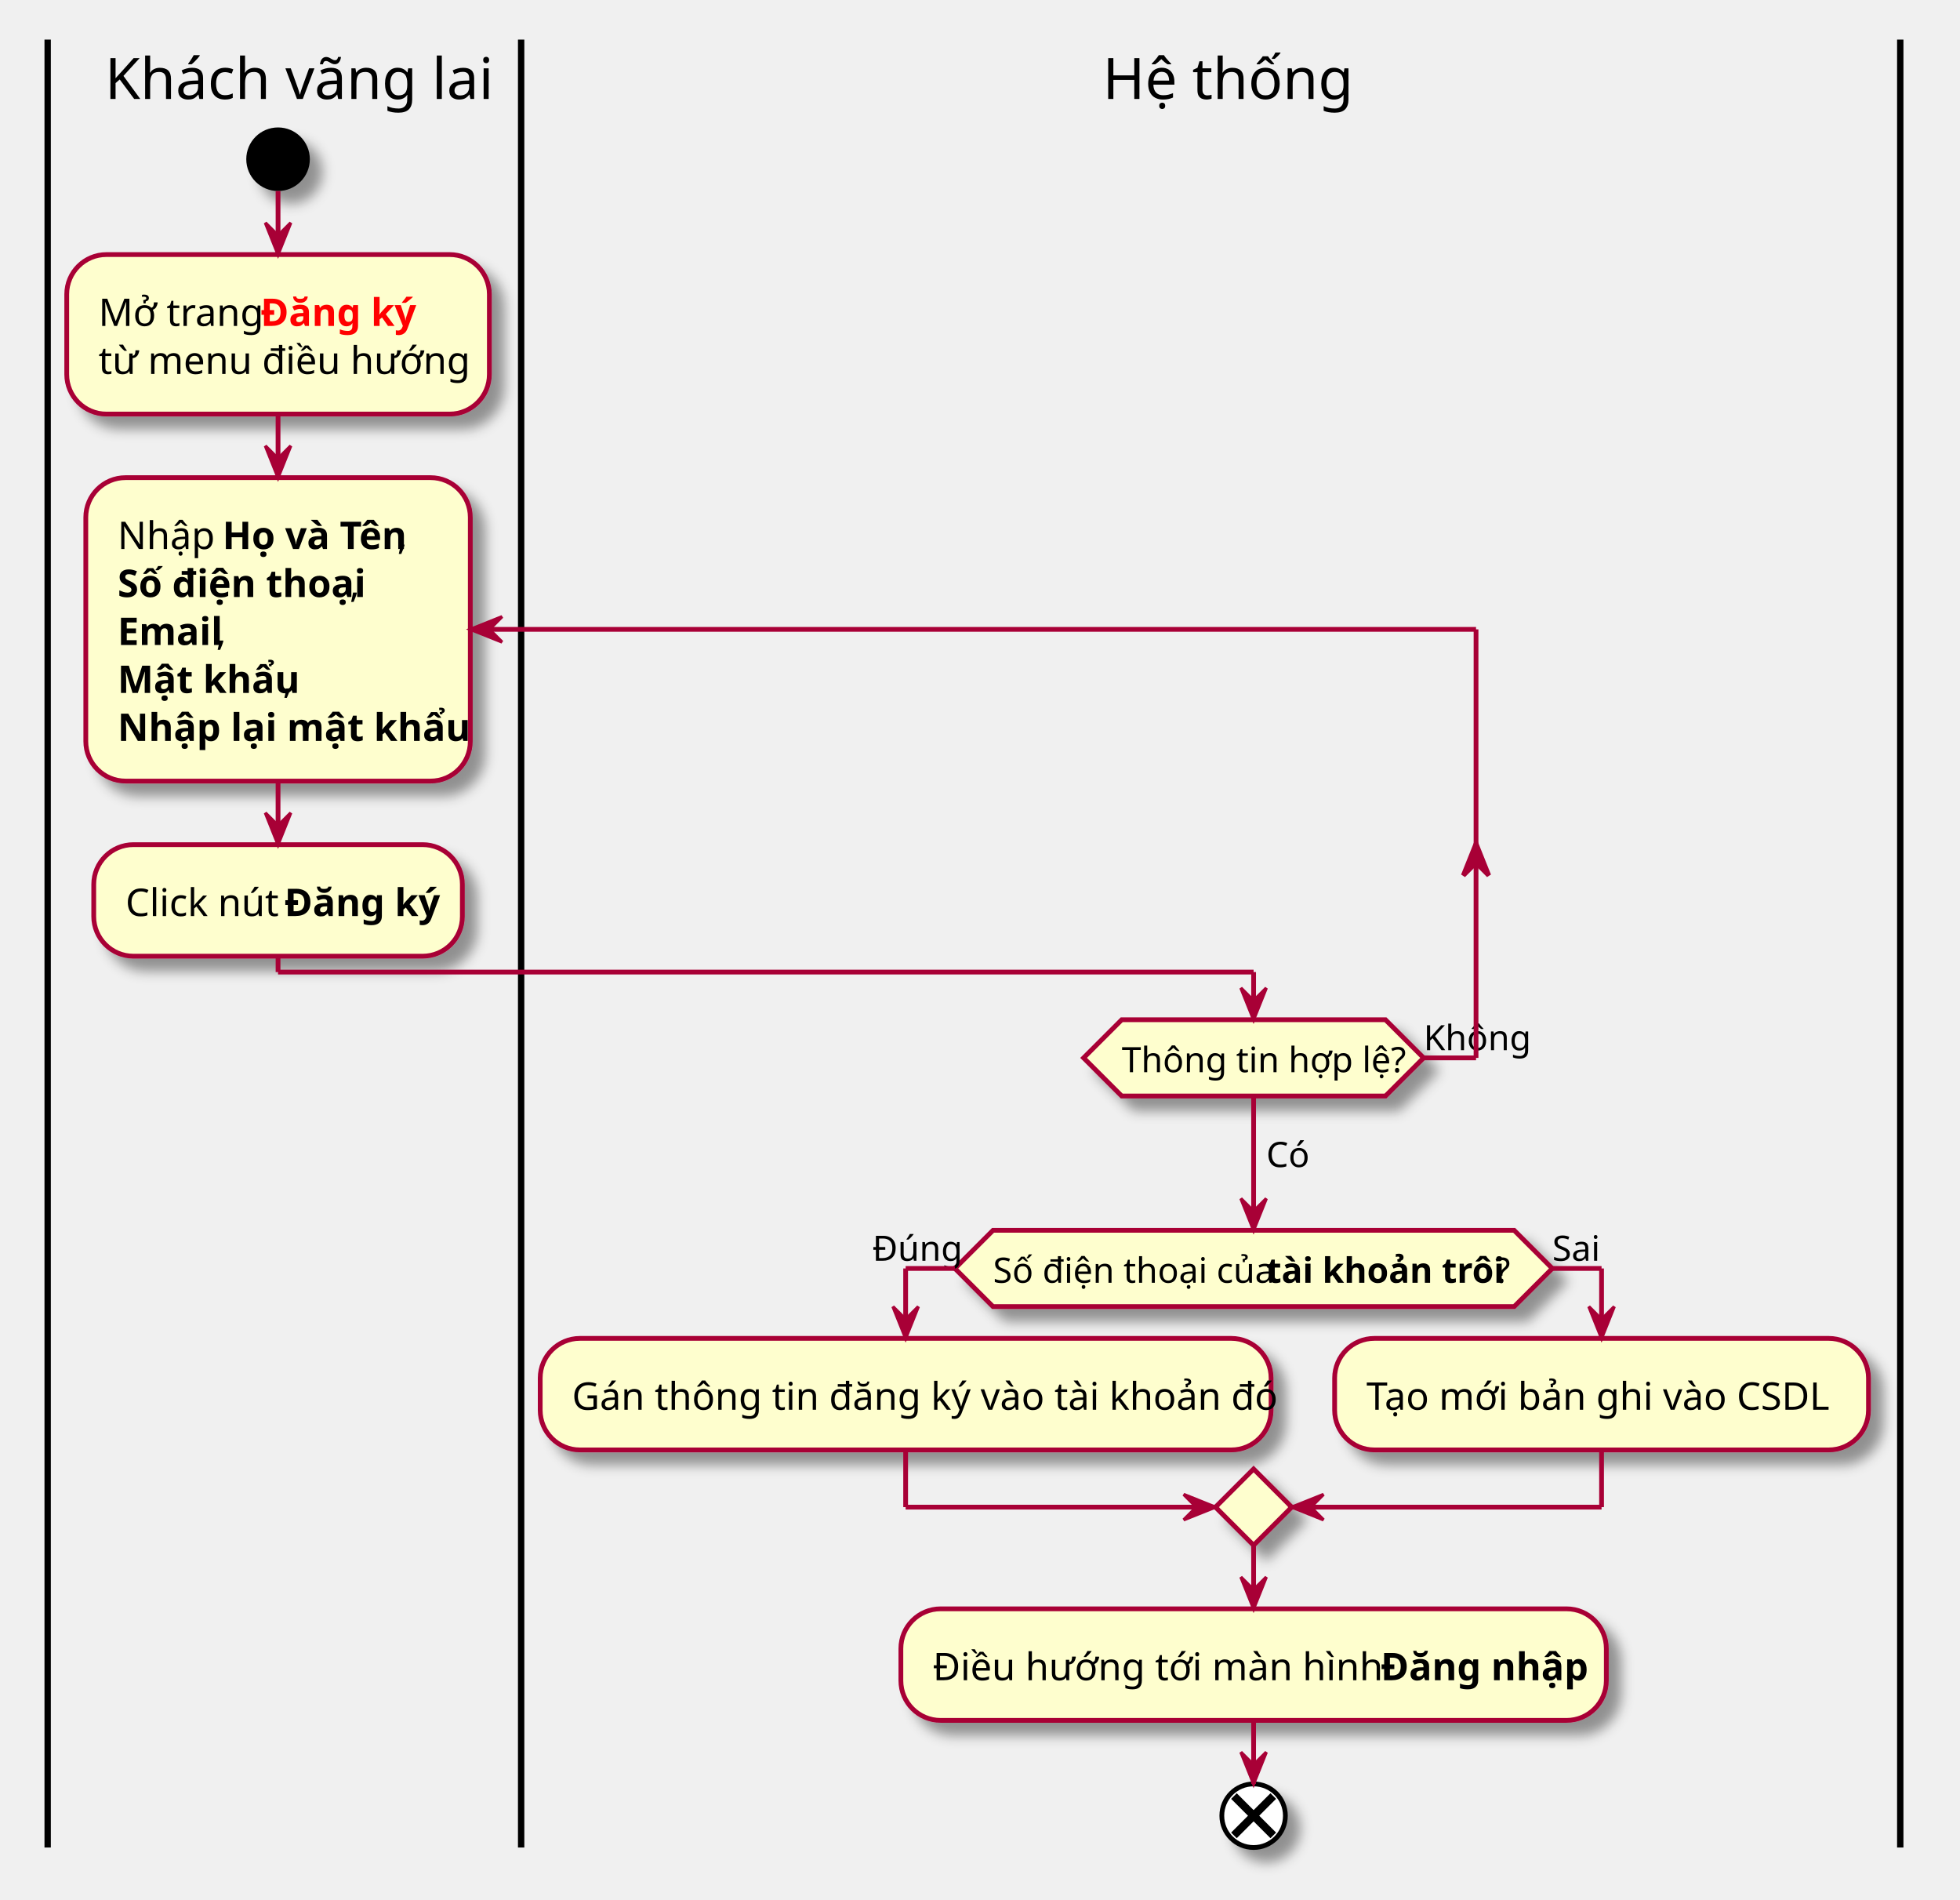
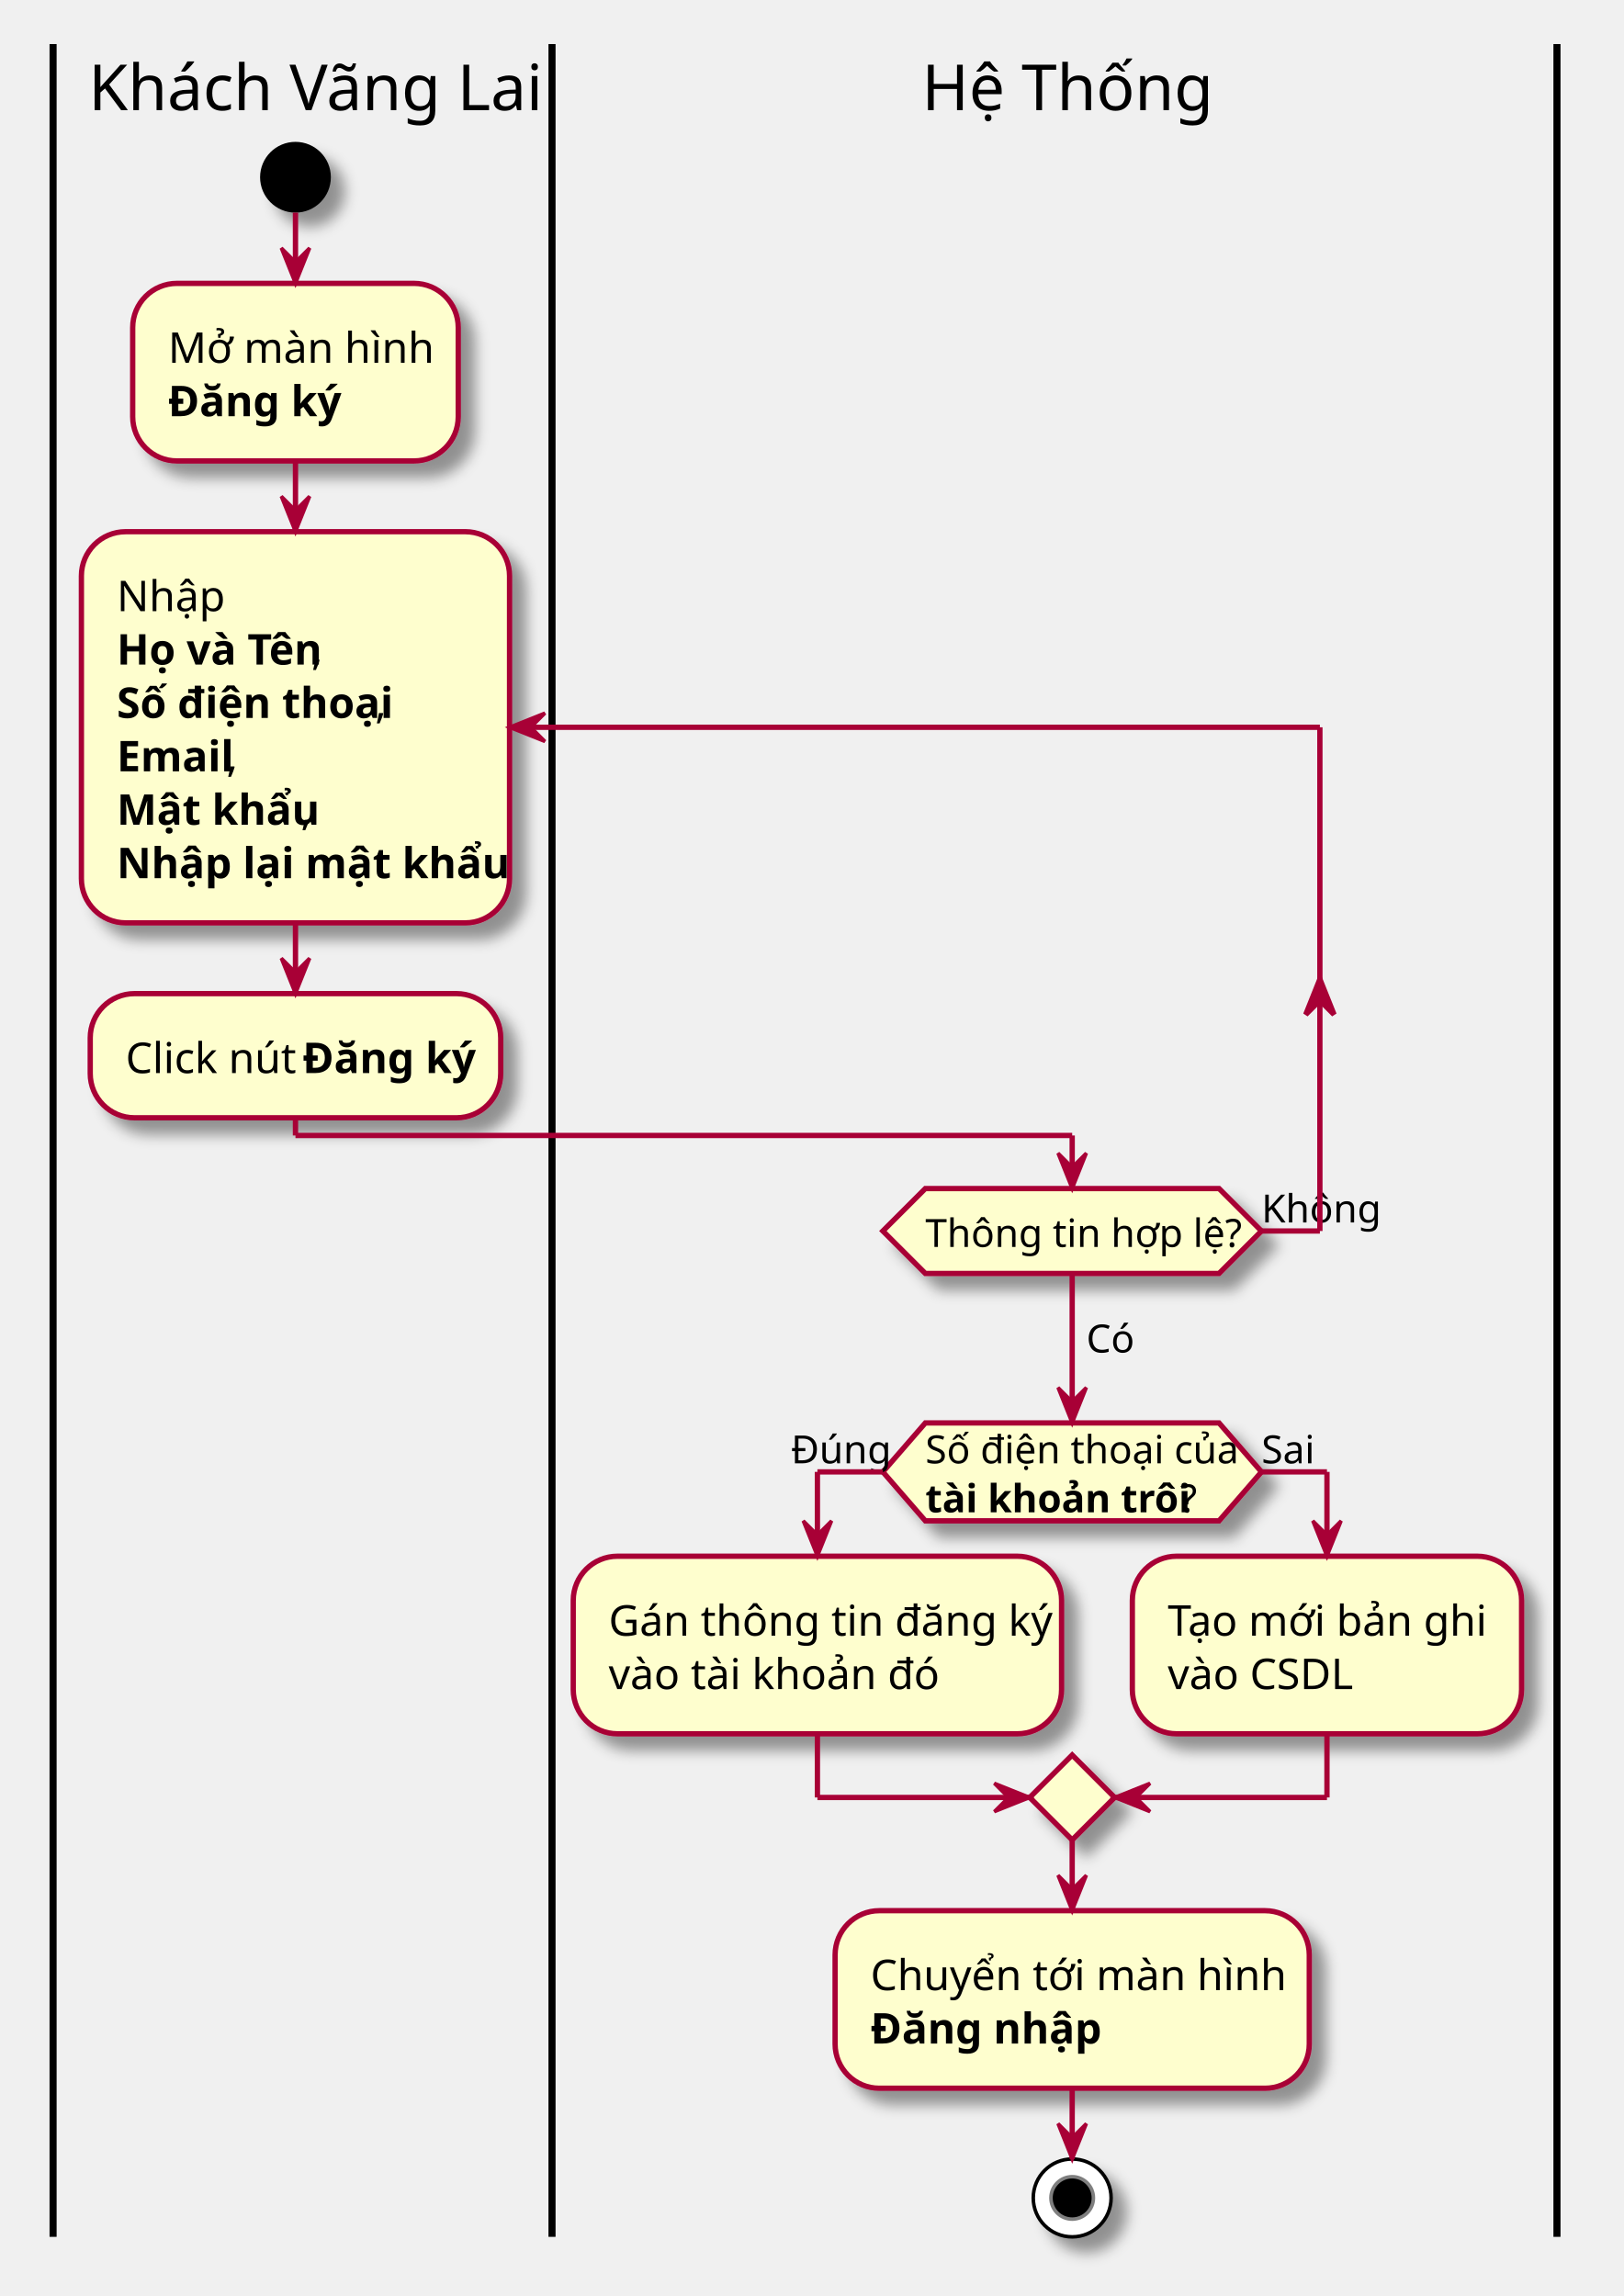
- <svg xmlns="http://www.w3.org/2000/svg" contentScriptType="application/ecmascript" contentStyleType="text/css" height="1245.833px" preserveAspectRatio="none" style="width:1285px;height:1245px;" version="1.1" viewBox="0 0 1285 1245" width="1285.417px" zoomAndPan="magnify">
+ <svg xmlns="http://www.w3.org/2000/svg" contentScriptType="application/ecmascript" contentStyleType="text/css" height="1352.083px" preserveAspectRatio="none" style="width:956px;height:1352px;" version="1.1" viewBox="0 0 956 1352" width="956.25px" zoomAndPan="magnify">
  <defs>
-     <filter height="300%" id="frgl12zha0lcf" width="300%" x="-1" y="-1">
+     <filter height="300%" id="f1jjis4lwzancl" width="300%" x="-1" y="-1">
      <feGaussianBlur result="blurOut" stdDeviation="4.167" />
      <feColorMatrix in="blurOut" result="blurOut2" type="matrix" values="0 0 0 0 0 0 0 0 0 0 0 0 0 0 0 0 0 0 .4 0" />
      <feOffset dx="8.333" dy="8.333" in="blurOut2" result="blurOut3" />
      <feBlend in="SourceGraphic" in2="blurOut3" mode="normal" />
    </filter>
  </defs>
  <g>
-     <ellipse cx="182.292" cy="104.366" fill="#000000" filter="url(#frgl12zha0lcf)" rx="20.833" ry="20.833" style="stroke:none;stroke-width:2.083;" />
-     <rect fill="#FEFECE" filter="url(#frgl12zha0lcf)" height="104.557" rx="26.042" ry="26.042" style="stroke:#A80036;stroke-width:3.125;" width="277.083" x="43.75" y="166.866" />
-     <text fill="#000000" font-family="sans-serif" font-size="25" lengthAdjust="spacing" textLength="100" x="64.583" y="213.651">Mở trang</text>
-     <text fill="#FF0000" font-family="sans-serif" font-size="25" font-weight="bold" lengthAdjust="spacing" textLength="95.833" x="170.833" y="213.651">Đăng ký</text>
-     <text fill="#000000" font-family="sans-serif" font-size="25" lengthAdjust="spacing" textLength="235.417" x="64.583" y="245.097">từ menu điều hướng</text>
-     <rect fill="#FEFECE" filter="url(#frgl12zha0lcf)" height="73.112" rx="26.042" ry="26.042" style="stroke:#A80036;stroke-width:3.125;" width="241.667" x="61.458" y="553.65" />
-     <text fill="#000000" font-family="sans-serif" font-size="25" lengthAdjust="spacing" textLength="97.917" x="82.292" y="600.435">Click nút</text>
-     <text fill="#000000" font-family="sans-serif" font-size="25" font-weight="bold" lengthAdjust="spacing" textLength="95.833" x="186.458" y="600.435">Đăng ký</text>
-     <rect fill="#FEFECE" filter="url(#frgl12zha0lcf)" height="198.893" rx="26.042" ry="26.042" style="stroke:#A80036;stroke-width:3.125;" width="252.083" x="56.25" y="313.09" />
-     <text fill="#000000" font-family="sans-serif" font-size="25" lengthAdjust="spacing" textLength="62.5" x="77.083" y="359.875">Nhập</text>
-     <text fill="#000000" font-family="sans-serif" font-size="25" font-weight="bold" lengthAdjust="spacing" textLength="114.583" x="145.833" y="359.875">Họ và Tên</text>
-     <text fill="#000000" font-family="sans-serif" font-size="25" lengthAdjust="spacing" textLength="6.25" x="260.417" y="359.875">,</text>
-     <text fill="#000000" font-family="sans-serif" font-size="25" font-weight="bold" lengthAdjust="spacing" textLength="152.083" x="77.083" y="391.321">Số điện thoại</text>
-     <text fill="#000000" font-family="sans-serif" font-size="25" lengthAdjust="spacing" textLength="6.25" x="229.167" y="391.321">,</text>
-     <text fill="#000000" font-family="sans-serif" font-size="25" font-weight="bold" lengthAdjust="spacing" textLength="64.583" x="77.083" y="422.766">Email</text>
-     <text fill="#000000" font-family="sans-serif" font-size="25" lengthAdjust="spacing" textLength="6.25" x="141.667" y="422.766">,</text>
-     <text fill="#000000" font-family="sans-serif" font-size="25" font-weight="bold" lengthAdjust="spacing" textLength="108.333" x="77.083" y="454.211">Mật khẩu</text>
-     <text fill="#000000" font-family="sans-serif" font-size="25" lengthAdjust="spacing" textLength="6.25" x="185.417" y="454.211">,</text>
-     <text fill="#000000" font-family="sans-serif" font-size="25" font-weight="bold" lengthAdjust="spacing" textLength="210.417" x="77.083" y="485.657">Nhập lại mật khẩu</text>
-     <line style="stroke:#000000;stroke-width:4.167;" x1="31.25" x2="31.25" y1="25.948" y2="1211.013" />
-     <polygon fill="#FEFECE" filter="url(#frgl12zha0lcf)" points="735.417,668.428,908.333,668.428,933.333,693.428,908.333,718.428,735.417,718.428,710.417,693.428,735.417,668.428" style="stroke:#A80036;stroke-width:3.125;" />
-     <text fill="#000000" font-family="sans-serif" font-size="22.917" lengthAdjust="spacing" textLength="172.917" x="735.417" y="702.806">Thông tin hợp lệ?</text>
-     <text fill="#000000" font-family="sans-serif" font-size="22.917" lengthAdjust="spacing" textLength="64.583" x="933.333" y="688.393">Không</text>
-     <polygon fill="#FEFECE" filter="url(#frgl12zha0lcf)" points="651.042,806.456,992.708,806.456,1017.708,831.456,992.708,856.456,651.042,856.456,626.042,831.456,651.042,806.456" style="stroke:#A80036;stroke-width:3.125;" />
-     <text fill="#000000" font-family="sans-serif" font-size="22.917" lengthAdjust="spacing" textLength="172.917" x="651.042" y="840.832">Số điện thoại của</text>
-     <text fill="#000000" font-family="sans-serif" font-size="22.917" font-weight="bold" lengthAdjust="spacing" textLength="150" x="830.208" y="840.832">tài khoản trôi</text>
-     <text fill="#000000" font-family="sans-serif" font-size="22.917" lengthAdjust="spacing" textLength="12.5" x="980.208" y="840.832">?</text>
-     <text fill="#000000" font-family="sans-serif" font-size="22.917" lengthAdjust="spacing" textLength="54.167" x="571.875" y="826.42">Đúng</text>
-     <text fill="#000000" font-family="sans-serif" font-size="22.917" lengthAdjust="spacing" textLength="31.25" x="1017.708" y="826.42">Sai</text>
-     <rect fill="#FEFECE" filter="url(#frgl12zha0lcf)" height="73.112" rx="26.042" ry="26.042" style="stroke:#A80036;stroke-width:3.125;" width="479.167" x="354.167" y="877.289" />
-     <text fill="#000000" font-family="sans-serif" font-size="25" lengthAdjust="spacing" textLength="437.5" x="375" y="924.074">Gán thông tin đăng ký vào tài khoản đó</text>
-     <rect fill="#FEFECE" filter="url(#frgl12zha0lcf)" height="73.112" rx="26.042" ry="26.042" style="stroke:#A80036;stroke-width:3.125;" width="350" x="875" y="877.289" />
-     <text fill="#000000" font-family="sans-serif" font-size="25" lengthAdjust="spacing" textLength="308.333" x="895.833" y="924.074">Tạo mới bản ghi vào CSDL</text>
-     <polygon fill="#FEFECE" filter="url(#frgl12zha0lcf)" points="821.875,962.901,846.875,987.901,821.875,1012.901,796.875,987.901,821.875,962.901" style="stroke:#A80036;stroke-width:3.125;" />
-     <rect fill="#FEFECE" filter="url(#frgl12zha0lcf)" height="73.112" rx="26.042" ry="26.042" style="stroke:#A80036;stroke-width:3.125;" width="462.5" x="590.625" y="1054.568" />
-     <text fill="#000000" font-family="sans-serif" font-size="25" lengthAdjust="spacing" textLength="287.5" x="611.458" y="1101.353">Điều hướng tới màn hình</text>
-     <text fill="#000000" font-family="sans-serif" font-size="25" font-weight="bold" lengthAdjust="spacing" textLength="127.083" x="905.208" y="1101.353">Đăng nhập</text>
-     <ellipse cx="821.875" cy="1190.179" fill="#FFFFFF" filter="url(#frgl12zha0lcf)" rx="20.833" ry="20.833" style="stroke:#000000;stroke-width:3.125;" />
-     <line style="stroke:#000000;stroke-width:5.208;" x1="808.985" x2="834.765" y1="1177.29" y2="1203.069" />
-     <line style="stroke:#000000;stroke-width:5.208;" x1="834.765" x2="808.985" y1="1177.29" y2="1203.069" />
-     <line style="stroke:#000000;stroke-width:4.167;" x1="341.667" x2="341.667" y1="25.948" y2="1211.013" />
-     <line style="stroke:#000000;stroke-width:4.167;" x1="1245.833" x2="1245.833" y1="25.948" y2="1211.013" />
-     <line style="stroke:#A80036;stroke-width:3.125;" x1="182.292" x2="182.292" y1="125.199" y2="166.866" />
-     <polygon fill="#A80036" points="173.958,146.033,182.292,166.866,190.625,146.033,182.292,154.366" style="stroke:#A80036;stroke-width:2.083;" />
-     <line style="stroke:#A80036;stroke-width:3.125;" x1="182.292" x2="182.292" y1="511.983" y2="553.65" />
-     <polygon fill="#A80036" points="173.958,532.817,182.292,553.65,190.625,532.817,182.292,541.15" style="stroke:#A80036;stroke-width:2.083;" />
-     <line style="stroke:#A80036;stroke-width:3.125;" x1="182.292" x2="182.292" y1="271.423" y2="313.09" />
-     <polygon fill="#A80036" points="173.958,292.257,182.292,313.09,190.625,292.257,182.292,300.59" style="stroke:#A80036;stroke-width:2.083;" />
-     <line style="stroke:#A80036;stroke-width:3.125;" x1="626.042" x2="593.75" y1="831.456" y2="831.456" />
-     <line style="stroke:#A80036;stroke-width:3.125;" x1="593.75" x2="593.75" y1="831.456" y2="877.289" />
-     <polygon fill="#A80036" points="585.417,856.456,593.75,877.289,602.083,856.456,593.75,864.789" style="stroke:#A80036;stroke-width:2.083;" />
-     <line style="stroke:#A80036;stroke-width:3.125;" x1="1017.708" x2="1050" y1="831.456" y2="831.456" />
-     <line style="stroke:#A80036;stroke-width:3.125;" x1="1050" x2="1050" y1="831.456" y2="877.289" />
-     <polygon fill="#A80036" points="1041.667,856.456,1050,877.289,1058.333,856.456,1050,864.789" style="stroke:#A80036;stroke-width:2.083;" />
-     <line style="stroke:#A80036;stroke-width:3.125;" x1="593.75" x2="593.75" y1="950.401" y2="987.901" />
-     <line style="stroke:#A80036;stroke-width:3.125;" x1="593.75" x2="796.875" y1="987.901" y2="987.901" />
-     <polygon fill="#A80036" points="776.042,979.567,796.875,987.901,776.042,996.234,784.375,987.901" style="stroke:#A80036;stroke-width:2.083;" />
-     <line style="stroke:#A80036;stroke-width:3.125;" x1="1050" x2="1050" y1="950.401" y2="987.901" />
-     <line style="stroke:#A80036;stroke-width:3.125;" x1="1050" x2="846.875" y1="987.901" y2="987.901" />
-     <polygon fill="#A80036" points="867.708,979.567,846.875,987.901,867.708,996.234,859.375,987.901" style="stroke:#A80036;stroke-width:2.083;" />
-     <line style="stroke:#A80036;stroke-width:3.125;" x1="821.875" x2="821.875" y1="718.428" y2="806.456" />
-     <polygon fill="#A80036" points="813.542,785.622,821.875,806.456,830.208,785.622,821.875,793.956" style="stroke:#A80036;stroke-width:2.083;" />
-     <text fill="#000000" font-family="sans-serif" font-size="22.917" lengthAdjust="spacing" textLength="27.083" x="830.208" y="764.962">Có</text>
-     <line style="stroke:#A80036;stroke-width:3.125;" x1="821.875" x2="821.875" y1="1012.901" y2="1054.568" />
-     <polygon fill="#A80036" points="813.542,1033.734,821.875,1054.568,830.208,1033.734,821.875,1042.068" style="stroke:#A80036;stroke-width:2.083;" />
-     <line style="stroke:#A80036;stroke-width:3.125;" x1="821.875" x2="821.875" y1="1127.679" y2="1169.346" />
-     <polygon fill="#A80036" points="813.542,1148.513,821.875,1169.346,830.208,1148.513,821.875,1156.846" style="stroke:#A80036;stroke-width:2.083;" />
-     <line style="stroke:#A80036;stroke-width:3.125;" x1="933.333" x2="967.708" y1="693.428" y2="693.428" />
-     <polygon fill="#A80036" points="959.375,573.816,967.708,552.983,976.042,573.816,967.708,565.483" style="stroke:#A80036;stroke-width:3.125;" />
-     <line style="stroke:#A80036;stroke-width:3.125;" x1="967.708" x2="967.708" y1="412.537" y2="693.428" />
-     <line style="stroke:#A80036;stroke-width:3.125;" x1="967.708" x2="308.333" y1="412.537" y2="412.537" />
-     <polygon fill="#A80036" points="329.167,404.203,308.333,412.537,329.167,420.87,320.833,412.537" style="stroke:#A80036;stroke-width:2.083;" />
-     <line style="stroke:#A80036;stroke-width:3.125;" x1="182.292" x2="182.292" y1="626.762" y2="637.178" />
-     <line style="stroke:#A80036;stroke-width:3.125;" x1="182.292" x2="821.875" y1="637.178" y2="637.178" />
-     <line style="stroke:#A80036;stroke-width:3.125;" x1="821.875" x2="821.875" y1="637.178" y2="668.428" />
-     <polygon fill="#A80036" points="813.542,647.595,821.875,668.428,830.208,647.595,821.875,655.928" style="stroke:#A80036;stroke-width:2.083;" />
-     <text fill="#000000" font-family="sans-serif" font-size="37.5" lengthAdjust="spacing" textLength="245.833" x="68.75" y="64.876">Khách vãng lai</text>
-     <text fill="#000000" font-family="sans-serif" font-size="37.5" lengthAdjust="spacing" textLength="152.083" x="722.917" y="64.876">Hệ thống</text>
+     <ellipse cx="173.958" cy="104.366" fill="#000000" filter="url(#f1jjis4lwzancl)" rx="20.833" ry="20.833" style="stroke:none;stroke-width:2.083;" />
+     <rect fill="#FEFECE" filter="url(#f1jjis4lwzancl)" height="104.557" rx="26.042" ry="26.042" style="stroke:#A80036;stroke-width:3.125;" width="191.667" x="78.125" y="166.866" />
+     <text fill="#000000" font-family="sans-serif" font-size="25" lengthAdjust="spacing" textLength="150" x="98.958" y="213.651">Mở màn hình</text>
+     <text fill="#000000" font-family="sans-serif" font-size="25" font-weight="bold" lengthAdjust="spacing" textLength="95.833" x="98.958" y="245.097">Đăng ký</text>
+     <rect fill="#FEFECE" filter="url(#f1jjis4lwzancl)" height="73.112" rx="26.042" ry="26.042" style="stroke:#A80036;stroke-width:3.125;" width="241.667" x="53.125" y="585.095" />
+     <text fill="#000000" font-family="sans-serif" font-size="25" lengthAdjust="spacing" textLength="97.917" x="73.958" y="631.881">Click nút</text>
+     <text fill="#000000" font-family="sans-serif" font-size="25" font-weight="bold" lengthAdjust="spacing" textLength="95.833" x="178.125" y="631.881">Đăng ký</text>
+     <rect fill="#FEFECE" filter="url(#f1jjis4lwzancl)" height="230.339" rx="26.042" ry="26.042" style="stroke:#A80036;stroke-width:3.125;" width="252.083" x="47.917" y="313.09" />
+     <text fill="#000000" font-family="sans-serif" font-size="25" lengthAdjust="spacing" textLength="62.5" x="68.75" y="359.875">Nhập</text>
+     <text fill="#000000" font-family="sans-serif" font-size="25" font-weight="bold" lengthAdjust="spacing" textLength="114.583" x="68.75" y="391.321">Họ và Tên</text>
+     <text fill="#000000" font-family="sans-serif" font-size="25" lengthAdjust="spacing" textLength="6.25" x="183.333" y="391.321">,</text>
+     <text fill="#000000" font-family="sans-serif" font-size="25" font-weight="bold" lengthAdjust="spacing" textLength="152.083" x="68.75" y="422.766">Số điện thoại</text>
+     <text fill="#000000" font-family="sans-serif" font-size="25" lengthAdjust="spacing" textLength="6.25" x="220.833" y="422.766">,</text>
+     <text fill="#000000" font-family="sans-serif" font-size="25" font-weight="bold" lengthAdjust="spacing" textLength="64.583" x="68.75" y="454.211">Email</text>
+     <text fill="#000000" font-family="sans-serif" font-size="25" lengthAdjust="spacing" textLength="6.25" x="133.333" y="454.211">,</text>
+     <text fill="#000000" font-family="sans-serif" font-size="25" font-weight="bold" lengthAdjust="spacing" textLength="108.333" x="68.75" y="485.657">Mật khẩu</text>
+     <text fill="#000000" font-family="sans-serif" font-size="25" lengthAdjust="spacing" textLength="6.25" x="177.083" y="485.657">,</text>
+     <text fill="#000000" font-family="sans-serif" font-size="25" font-weight="bold" lengthAdjust="spacing" textLength="210.417" x="68.75" y="517.102">Nhập lại mật khẩu</text>
+     <line style="stroke:#000000;stroke-width:4.167;" x1="31.25" x2="31.25" y1="25.948" y2="1317.165" />
+     <polygon fill="#FEFECE" filter="url(#f1jjis4lwzancl)" points="544.792,699.874,717.708,699.874,742.708,724.874,717.708,749.874,544.792,749.874,519.792,724.874,544.792,699.874" style="stroke:#A80036;stroke-width:3.125;" />
+     <text fill="#000000" font-family="sans-serif" font-size="22.917" lengthAdjust="spacing" textLength="172.917" x="544.792" y="734.251">Thông tin hợp lệ?</text>
+     <text fill="#000000" font-family="sans-serif" font-size="22.917" lengthAdjust="spacing" textLength="64.583" x="742.708" y="719.838">Không</text>
+     <polygon fill="#FEFECE" filter="url(#f1jjis4lwzancl)" points="544.792,837.901,717.708,837.901,742.708,866.726,717.708,895.551,544.792,895.551,519.792,866.726,544.792,837.901" style="stroke:#A80036;stroke-width:3.125;" />
+     <text fill="#000000" font-family="sans-serif" font-size="22.917" lengthAdjust="spacing" textLength="172.917" x="544.792" y="861.69">Số điện thoại của</text>
+     <text fill="#000000" font-family="sans-serif" font-size="22.917" font-weight="bold" lengthAdjust="spacing" textLength="150" x="544.792" y="890.515">tài khoản trôi</text>
+     <text fill="#000000" font-family="sans-serif" font-size="22.917" lengthAdjust="spacing" textLength="12.5" x="694.792" y="890.515">?</text>
+     <text fill="#000000" font-family="sans-serif" font-size="22.917" lengthAdjust="spacing" textLength="54.167" x="465.625" y="861.69">Đúng</text>
+     <text fill="#000000" font-family="sans-serif" font-size="22.917" lengthAdjust="spacing" textLength="31.25" x="742.708" y="861.69">Sai</text>
+     <rect fill="#FEFECE" filter="url(#f1jjis4lwzancl)" height="104.557" rx="26.042" ry="26.042" style="stroke:#A80036;stroke-width:3.125;" width="287.5" x="337.5" y="916.384" />
+     <text fill="#000000" font-family="sans-serif" font-size="25" lengthAdjust="spacing" textLength="245.833" x="358.333" y="963.169">Gán thông tin đăng ký</text>
+     <text fill="#000000" font-family="sans-serif" font-size="25" lengthAdjust="spacing" textLength="185.417" x="358.333" y="994.615">vào tài khoản đó</text>
+     <rect fill="#FEFECE" filter="url(#f1jjis4lwzancl)" height="104.557" rx="26.042" ry="26.042" style="stroke:#A80036;stroke-width:3.125;" width="229.167" x="666.667" y="916.384" />
+     <text fill="#000000" font-family="sans-serif" font-size="25" lengthAdjust="spacing" textLength="187.5" x="687.5" y="963.169">Tạo mới bản ghi</text>
+     <text fill="#000000" font-family="sans-serif" font-size="25" lengthAdjust="spacing" textLength="114.583" x="687.5" y="994.615">vào CSDL</text>
+     <polygon fill="#FEFECE" filter="url(#f1jjis4lwzancl)" points="631.25,1033.441,656.25,1058.441,631.25,1083.441,606.25,1058.441,631.25,1033.441" style="stroke:#A80036;stroke-width:3.125;" />
+     <rect fill="#FEFECE" filter="url(#f1jjis4lwzancl)" height="104.557" rx="26.042" ry="26.042" style="stroke:#A80036;stroke-width:3.125;" width="279.167" x="491.667" y="1125.108" />
+     <text fill="#000000" font-family="sans-serif" font-size="25" lengthAdjust="spacing" textLength="237.5" x="512.5" y="1171.893">Chuyển tới màn hình</text>
+     <text fill="#000000" font-family="sans-serif" font-size="25" font-weight="bold" lengthAdjust="spacing" textLength="127.083" x="512.5" y="1203.339">Đăng nhập</text>
+     <ellipse cx="631.25" cy="1294.248" fill="#FFFFFF" filter="url(#f1jjis4lwzancl)" rx="22.917" ry="22.917" style="stroke:#000000;stroke-width:2.083;" />
+     <ellipse cx="631.25" cy="1294.248" fill="#000000" rx="12.5" ry="12.5" style="stroke:#7F7F7F;stroke-width:2.083;" />
+     <line style="stroke:#000000;stroke-width:4.167;" x1="325" x2="325" y1="25.948" y2="1317.165" />
+     <line style="stroke:#000000;stroke-width:4.167;" x1="916.667" x2="916.667" y1="25.948" y2="1317.165" />
+     <line style="stroke:#A80036;stroke-width:3.125;" x1="173.958" x2="173.958" y1="125.199" y2="166.866" />
+     <polygon fill="#A80036" points="165.625,146.033,173.958,166.866,182.292,146.033,173.958,154.366" style="stroke:#A80036;stroke-width:2.083;" />
+     <line style="stroke:#A80036;stroke-width:3.125;" x1="173.958" x2="173.958" y1="543.428" y2="585.095" />
+     <polygon fill="#A80036" points="165.625,564.262,173.958,585.095,182.292,564.262,173.958,572.595" style="stroke:#A80036;stroke-width:2.083;" />
+     <line style="stroke:#A80036;stroke-width:3.125;" x1="173.958" x2="173.958" y1="271.423" y2="313.09" />
+     <polygon fill="#A80036" points="165.625,292.257,173.958,313.09,182.292,292.257,173.958,300.59" style="stroke:#A80036;stroke-width:2.083;" />
+     <line style="stroke:#A80036;stroke-width:3.125;" x1="519.792" x2="481.25" y1="866.726" y2="866.726" />
+     <line style="stroke:#A80036;stroke-width:3.125;" x1="481.25" x2="481.25" y1="866.726" y2="916.384" />
+     <polygon fill="#A80036" points="472.917,895.551,481.25,916.384,489.583,895.551,481.25,903.884" style="stroke:#A80036;stroke-width:2.083;" />
+     <line style="stroke:#A80036;stroke-width:3.125;" x1="742.708" x2="781.25" y1="866.726" y2="866.726" />
+     <line style="stroke:#A80036;stroke-width:3.125;" x1="781.25" x2="781.25" y1="866.726" y2="916.384" />
+     <polygon fill="#A80036" points="772.917,895.551,781.25,916.384,789.583,895.551,781.25,903.884" style="stroke:#A80036;stroke-width:2.083;" />
+     <line style="stroke:#A80036;stroke-width:3.125;" x1="481.25" x2="481.25" y1="1020.941" y2="1058.441" />
+     <line style="stroke:#A80036;stroke-width:3.125;" x1="481.25" x2="606.25" y1="1058.441" y2="1058.441" />
+     <polygon fill="#A80036" points="585.417,1050.108,606.25,1058.441,585.417,1066.774,593.75,1058.441" style="stroke:#A80036;stroke-width:2.083;" />
+     <line style="stroke:#A80036;stroke-width:3.125;" x1="781.25" x2="781.25" y1="1020.941" y2="1058.441" />
+     <line style="stroke:#A80036;stroke-width:3.125;" x1="781.25" x2="656.25" y1="1058.441" y2="1058.441" />
+     <polygon fill="#A80036" points="677.083,1050.108,656.25,1058.441,677.083,1066.774,668.75,1058.441" style="stroke:#A80036;stroke-width:2.083;" />
+     <line style="stroke:#A80036;stroke-width:3.125;" x1="631.25" x2="631.25" y1="749.874" y2="837.901" />
+     <polygon fill="#A80036" points="622.917,817.067,631.25,837.901,639.583,817.067,631.25,825.401" style="stroke:#A80036;stroke-width:2.083;" />
+     <text fill="#000000" font-family="sans-serif" font-size="22.917" lengthAdjust="spacing" textLength="27.083" x="639.583" y="796.407">Có</text>
+     <line style="stroke:#A80036;stroke-width:3.125;" x1="631.25" x2="631.25" y1="1083.441" y2="1125.108" />
+     <polygon fill="#A80036" points="622.917,1104.274,631.25,1125.108,639.583,1104.274,631.25,1112.608" style="stroke:#A80036;stroke-width:2.083;" />
+     <line style="stroke:#A80036;stroke-width:3.125;" x1="631.25" x2="631.25" y1="1229.665" y2="1271.332" />
+     <polygon fill="#A80036" points="622.917,1250.498,631.25,1271.332,639.583,1250.498,631.25,1258.832" style="stroke:#A80036;stroke-width:2.083;" />
+     <line style="stroke:#A80036;stroke-width:3.125;" x1="742.708" x2="777.083" y1="724.874" y2="724.874" />
+     <polygon fill="#A80036" points="768.75,597.4,777.083,576.567,785.417,597.4,777.083,589.067" style="stroke:#A80036;stroke-width:3.125;" />
+     <line style="stroke:#A80036;stroke-width:3.125;" x1="777.083" x2="777.083" y1="428.259" y2="724.874" />
+     <line style="stroke:#A80036;stroke-width:3.125;" x1="777.083" x2="300" y1="428.259" y2="428.259" />
+     <polygon fill="#A80036" points="320.833,419.926,300,428.259,320.833,436.593,312.5,428.259" style="stroke:#A80036;stroke-width:2.083;" />
+     <line style="stroke:#A80036;stroke-width:3.125;" x1="173.958" x2="173.958" y1="658.207" y2="668.624" />
+     <line style="stroke:#A80036;stroke-width:3.125;" x1="173.958" x2="631.25" y1="668.624" y2="668.624" />
+     <line style="stroke:#A80036;stroke-width:3.125;" x1="631.25" x2="631.25" y1="668.624" y2="699.874" />
+     <polygon fill="#A80036" points="622.917,679.04,631.25,699.874,639.583,679.04,631.25,687.374" style="stroke:#A80036;stroke-width:2.083;" />
+     <text fill="#000000" font-family="sans-serif" font-size="37.5" lengthAdjust="spacing" textLength="262.5" x="52.083" y="64.876">Khách Vãng Lai</text>
+     <text fill="#000000" font-family="sans-serif" font-size="37.5" lengthAdjust="spacing" textLength="166.667" x="542.708" y="64.876">Hệ Thống</text>
  </g>
</svg>
